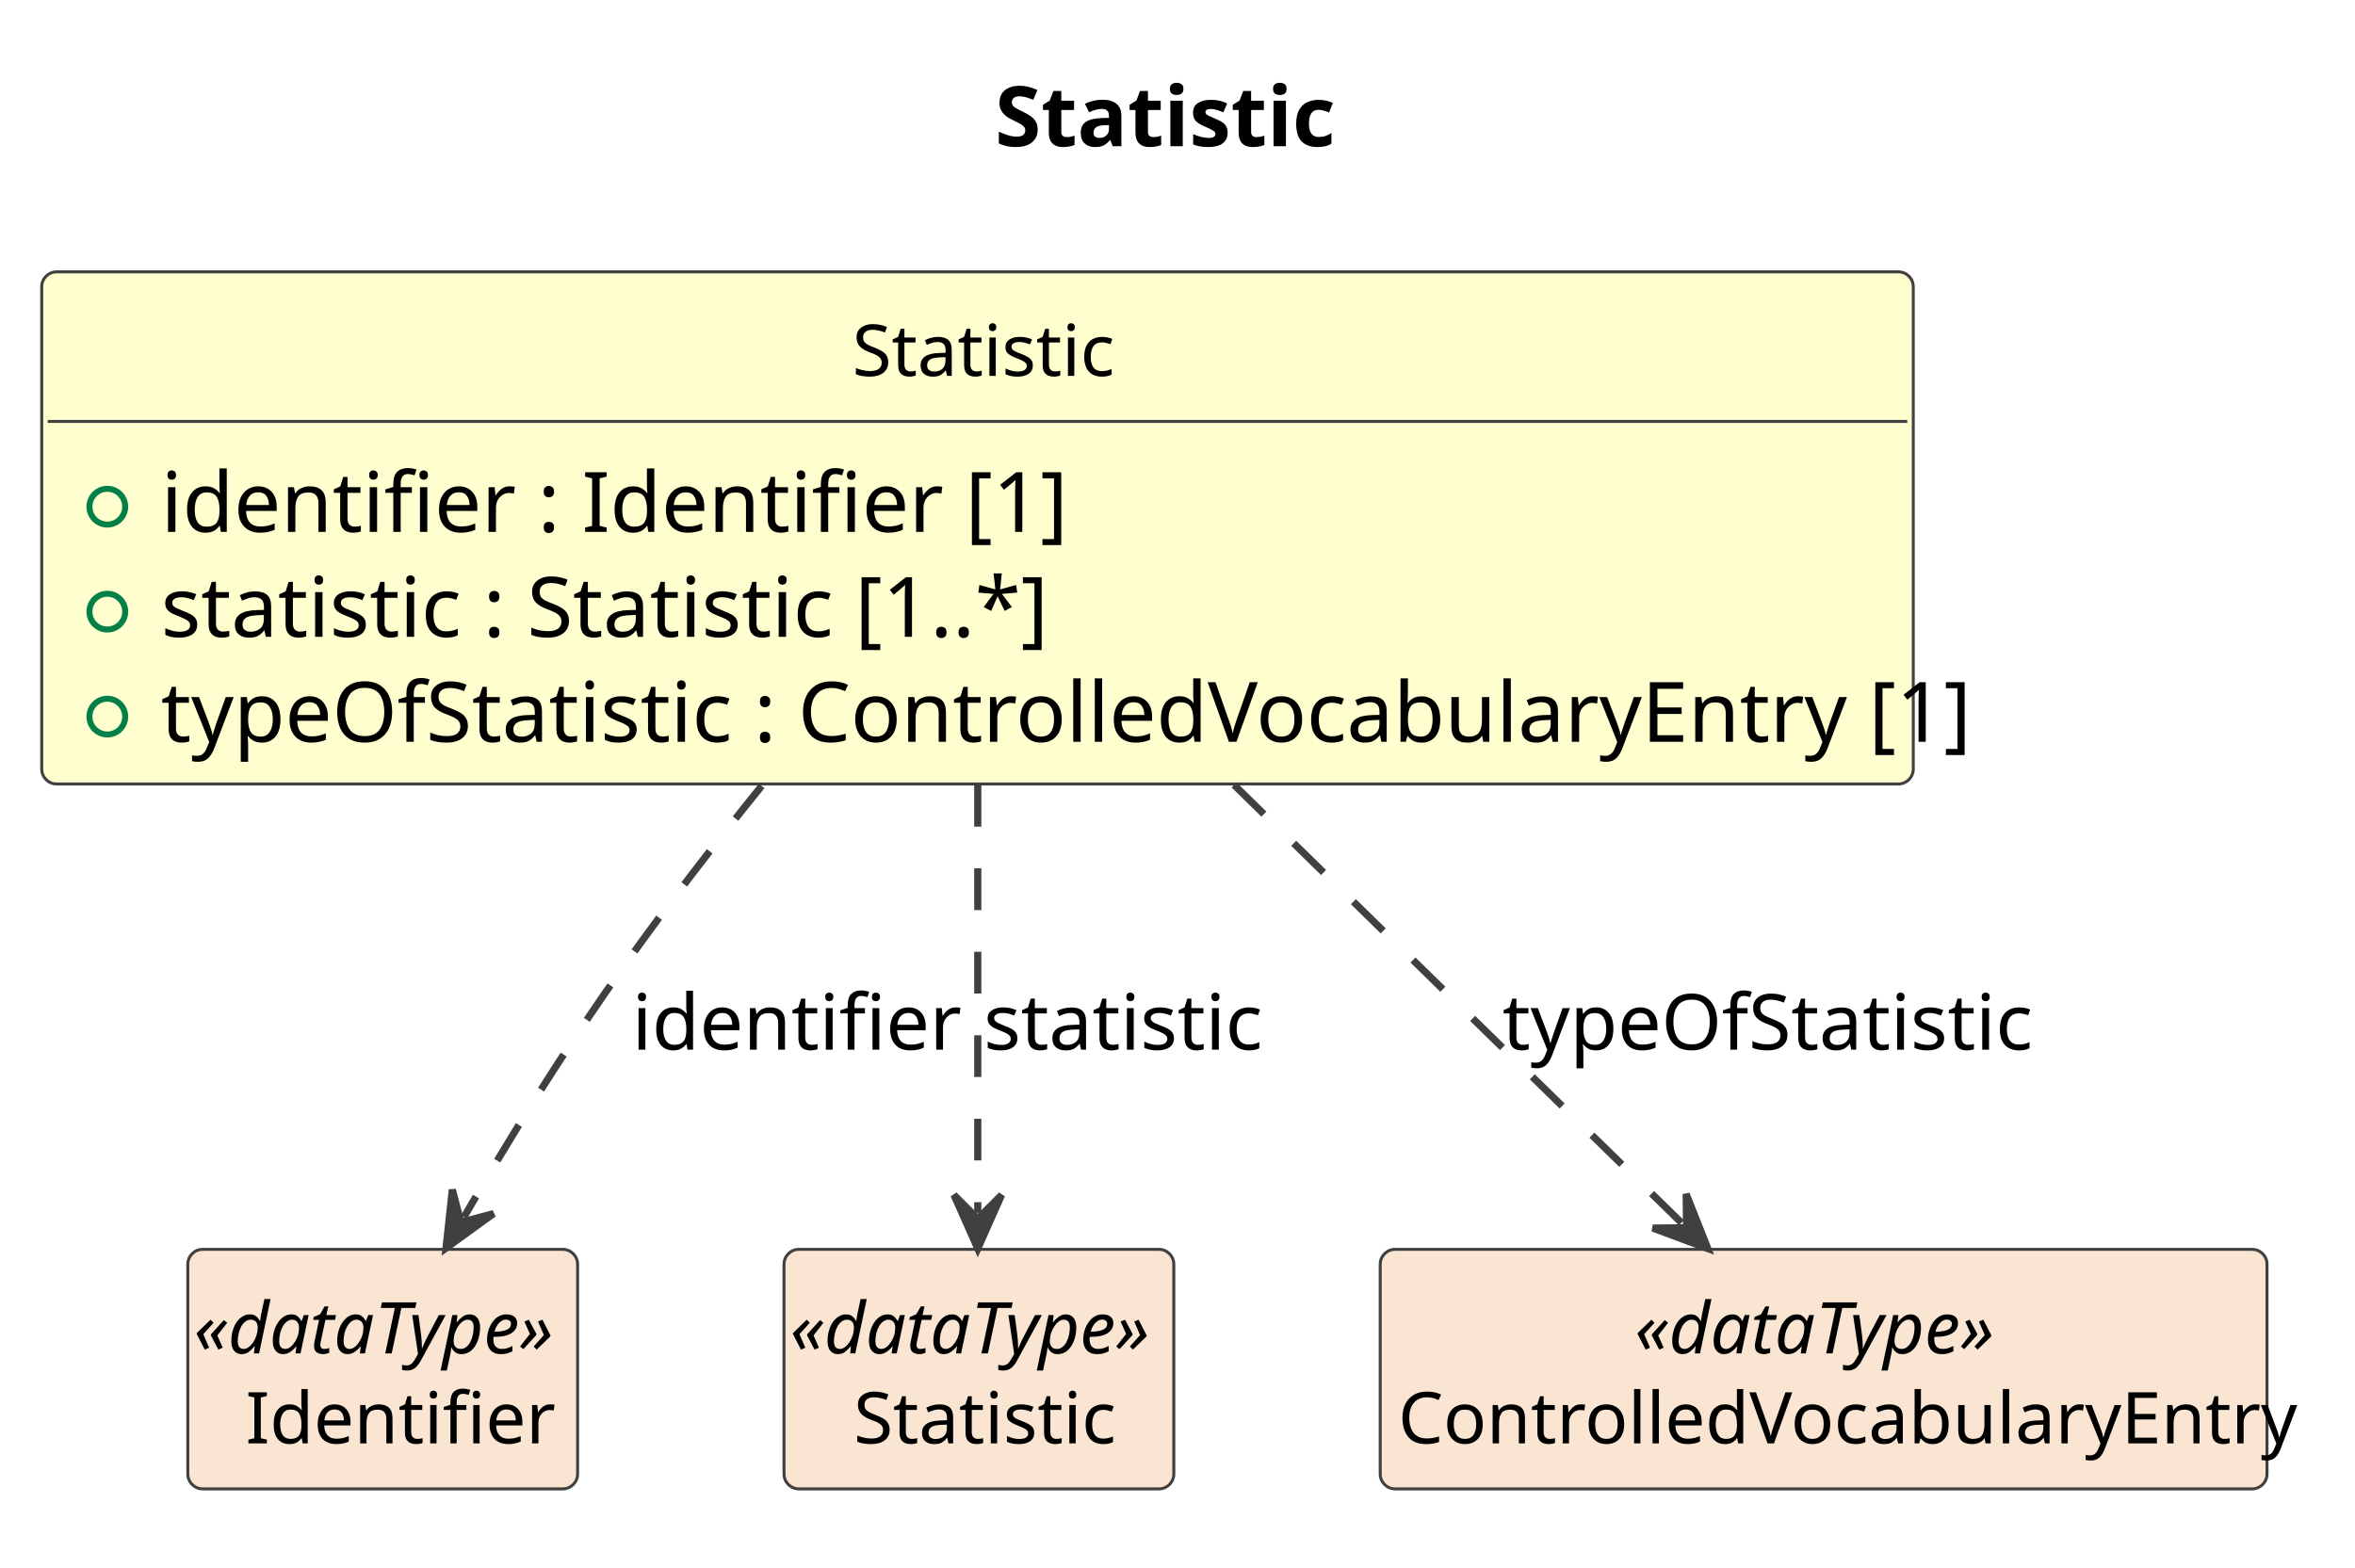
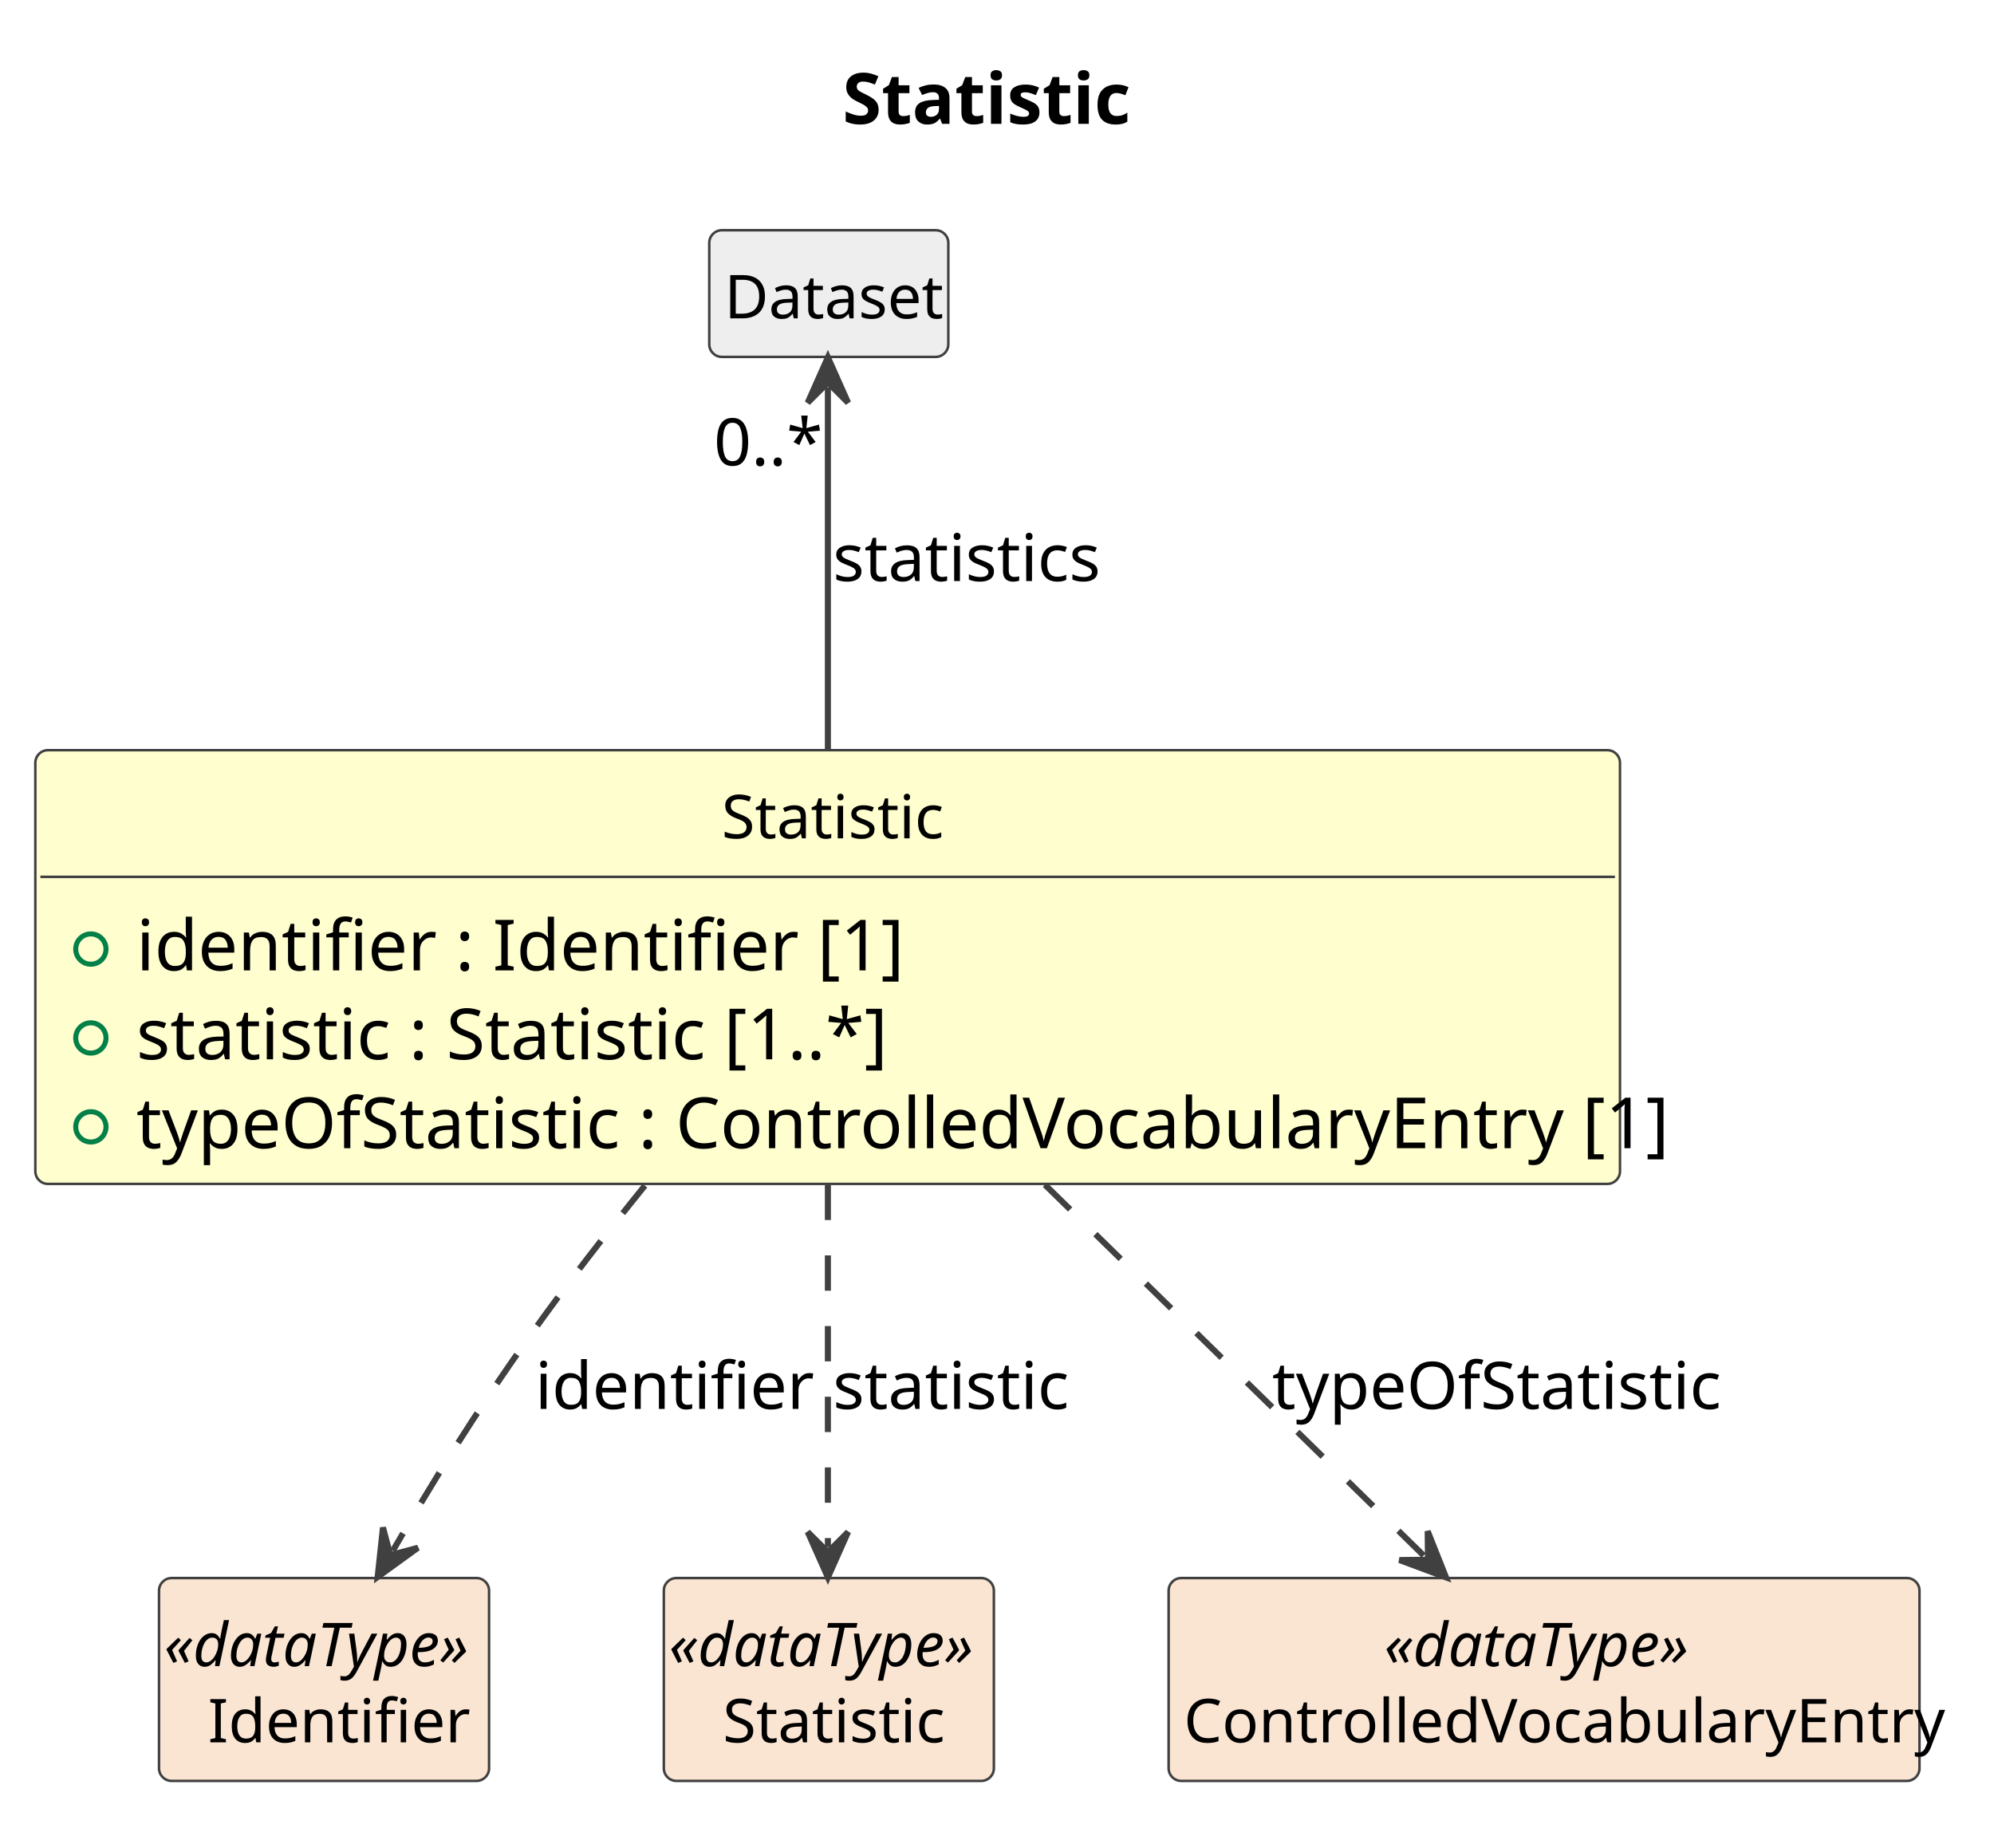
- <svg xmlns="http://www.w3.org/2000/svg" contentStyleType="text/css" data-diagram-type="CLASS" height="263px" preserveAspectRatio="none" style="width:395px;height:263px;background:#FFFFFF;" version="1.1" viewBox="0 0 395 263" width="395px" zoomAndPan="magnify">
+ <svg xmlns="http://www.w3.org/2000/svg" contentStyleType="text/css" data-diagram-type="CLASS" height="366px" preserveAspectRatio="none" style="width:395px;height:366px;background:#FFFFFF;" version="1.1" viewBox="0 0 395 366" width="395px" zoomAndPan="magnify">
  <defs />
  <g>
    <g class="title" data-source-line="1">
      <text fill="#000000" font-family="sans-serif" font-size="14" font-weight="700" lengthAdjust="spacing" textLength="54.462" x="166.889" y="24.533">Statistic</text>
    </g>
    <g class="entity" data-qualified-name="Statistic" data-source-line="12" id="ent0002">
-       <rect fill="#FEFECE" height="85.922" rx="2.5" ry="2.5" style="stroke:#404040;stroke-width:0.5;" width="313.909" x="7" y="45.609" />
-       <text fill="#000000" font-family="sans-serif" font-size="12" lengthAdjust="spacing" textLength="42.012" x="142.949" y="63.066">Statistic</text>
-       <line style="stroke:#404040;stroke-width:0.5;" x1="8" x2="319.909" y1="70.703" y2="70.703" />
+       <rect fill="#FEFECE" height="85.922" rx="2.5" ry="2.5" style="stroke:#404040;stroke-width:0.5;" width="313.909" x="7" y="148.609" />
+       <text fill="#000000" font-family="sans-serif" font-size="12" lengthAdjust="spacing" textLength="42.012" x="142.949" y="166.066">Statistic</text>
+       <line style="stroke:#404040;stroke-width:0.5;" x1="8" x2="319.909" y1="173.703" y2="173.703" />
      <g data-visibility-modifier="PUBLIC_FIELD">
-         <ellipse cx="18" cy="85.008" fill="none" rx="3" ry="3" style="stroke:#038048;stroke-width:1;" />
+         <ellipse cx="18" cy="188.008" fill="none" rx="3" ry="3" style="stroke:#038048;stroke-width:1;" />
      </g>
-       <text fill="#000000" font-family="sans-serif" font-size="14" lengthAdjust="spacing" textLength="137.737" x="27" y="89.236">identifier : Identifier [1]</text>
+       <text fill="#000000" font-family="sans-serif" font-size="14" lengthAdjust="spacing" textLength="137.737" x="27" y="192.236">identifier : Identifier [1]</text>
      <g data-visibility-modifier="PUBLIC_FIELD">
-         <ellipse cx="18" cy="102.617" fill="none" rx="3" ry="3" style="stroke:#038048;stroke-width:1;" />
+         <ellipse cx="18" cy="205.617" fill="none" rx="3" ry="3" style="stroke:#038048;stroke-width:1;" />
      </g>
-       <text fill="#000000" font-family="sans-serif" font-size="14" lengthAdjust="spacing" textLength="140.041" x="27" y="106.846">statistic : Statistic [1..*]</text>
+       <text fill="#000000" font-family="sans-serif" font-size="14" lengthAdjust="spacing" textLength="140.041" x="27" y="209.846">statistic : Statistic [1..*]</text>
      <g data-visibility-modifier="PUBLIC_FIELD">
-         <ellipse cx="18" cy="120.227" fill="none" rx="3" ry="3" style="stroke:#038048;stroke-width:1;" />
+         <ellipse cx="18" cy="223.227" fill="none" rx="3" ry="3" style="stroke:#038048;stroke-width:1;" />
      </g>
-       <text fill="#000000" font-family="sans-serif" font-size="14" lengthAdjust="spacing" textLength="287.909" x="27" y="124.455">typeOfStatistic : ControlledVocabularyEntry [1]</text>
+       <text fill="#000000" font-family="sans-serif" font-size="14" lengthAdjust="spacing" textLength="287.909" x="27" y="227.455">typeOfStatistic : ControlledVocabularyEntry [1]</text>
    </g>
-     <g class="entity" data-qualified-name="Identifier" data-source-line="17" id="ent0003">
-       <rect fill="#FAE5D3" height="40.188" rx="2.5" ry="2.5" style="stroke:#404040;stroke-width:0.5;" width="65.381" x="31.5" y="209.609" />
-       <text fill="#000000" font-family="sans-serif" font-size="12" font-style="italic" lengthAdjust="spacing" textLength="63.381" x="32.5" y="227.066">«dataType»</text>
-       <text fill="#000000" font-family="sans-serif" font-size="12" lengthAdjust="spacing" textLength="46.025" x="41.178" y="242.16">Identifier</text>
+     <g class="entity" data-qualified-name="Dataset" data-source-line="17" id="ent0003">
+       <rect fill="#EEEEEE" height="25.094" rx="2.5" ry="2.5" style="stroke:#404040;stroke-width:0.5;" width="47.355" x="140.5" y="45.609" />
+       <text fill="#000000" font-family="sans-serif" font-size="12" lengthAdjust="spacing" textLength="41.355" x="143.5" y="63.066">Dataset</text>
    </g>
-     <g class="entity" data-qualified-name="Statistic_x" data-source-line="19" id="ent0005">
-       <rect fill="#FAE5D3" height="40.188" rx="2.5" ry="2.5" style="stroke:#404040;stroke-width:0.5;" width="65.381" x="131.5" y="209.609" />
-       <text fill="#000000" font-family="sans-serif" font-size="12" font-style="italic" lengthAdjust="spacing" textLength="63.381" x="132.5" y="227.066">«dataType»</text>
-       <text fill="#000000" font-family="sans-serif" font-size="12" lengthAdjust="spacing" textLength="42.012" x="143.185" y="242.16">Statistic</text>
+     <g class="entity" data-qualified-name="Identifier" data-source-line="19" id="ent0005">
+       <rect fill="#FAE5D3" height="40.188" rx="2.5" ry="2.5" style="stroke:#404040;stroke-width:0.5;" width="65.381" x="31.5" y="312.609" />
+       <text fill="#000000" font-family="sans-serif" font-size="12" font-style="italic" lengthAdjust="spacing" textLength="63.381" x="32.5" y="330.066">«dataType»</text>
+       <text fill="#000000" font-family="sans-serif" font-size="12" lengthAdjust="spacing" textLength="46.025" x="41.178" y="345.16">Identifier</text>
    </g>
-     <g class="entity" data-qualified-name="ControlledVocabularyEntry" data-source-line="21" id="ent0007">
-       <rect fill="#FAE5D3" height="40.188" rx="2.5" ry="2.5" style="stroke:#404040;stroke-width:0.5;" width="148.74" x="231.5" y="209.609" />
-       <text fill="#000000" font-family="sans-serif" font-size="12" font-style="italic" lengthAdjust="spacing" textLength="63.381" x="274.18" y="227.066">«dataType»</text>
-       <text fill="#000000" font-family="sans-serif" font-size="12" lengthAdjust="spacing" textLength="142.74" x="234.5" y="242.16">ControlledVocabularyEntry</text>
+     <g class="entity" data-qualified-name="Statistic_x" data-source-line="21" id="ent0007">
+       <rect fill="#FAE5D3" height="40.188" rx="2.5" ry="2.5" style="stroke:#404040;stroke-width:0.5;" width="65.381" x="131.5" y="312.609" />
+       <text fill="#000000" font-family="sans-serif" font-size="12" font-style="italic" lengthAdjust="spacing" textLength="63.381" x="132.5" y="330.066">«dataType»</text>
+       <text fill="#000000" font-family="sans-serif" font-size="12" lengthAdjust="spacing" textLength="42.012" x="143.185" y="345.16">Statistic</text>
    </g>
-     <g class="link" data-entity-1="ent0002" data-entity-2="ent0003" data-link-type="dependency" data-source-line="18" id="lnk4">
-       <path codeLine="18" d="M127.75,131.869 C119.99,141.459 112.02,151.729 105,161.609 C93.94,177.169 85.73,190.559 77.82,204.199" fill="none" id="Statistic-to-Identifier" style="stroke:#404040;stroke-width:1.2;stroke-dasharray:7,7;" />
-       <polygon fill="#404040" points="74.81,209.389,82.785,203.61,77.318,205.064,75.865,199.597,74.81,209.389" style="stroke:#404040;stroke-width:1.2;" />
-       <text fill="#000000" font-family="sans-serif" font-size="13" lengthAdjust="spacing" textLength="49.137" x="106" y="176.105">identifier</text>
+     <g class="entity" data-qualified-name="ControlledVocabularyEntry" data-source-line="23" id="ent0009">
+       <rect fill="#FAE5D3" height="40.188" rx="2.5" ry="2.5" style="stroke:#404040;stroke-width:0.5;" width="148.74" x="231.5" y="312.609" />
+       <text fill="#000000" font-family="sans-serif" font-size="12" font-style="italic" lengthAdjust="spacing" textLength="63.381" x="274.18" y="330.066">«dataType»</text>
+       <text fill="#000000" font-family="sans-serif" font-size="12" lengthAdjust="spacing" textLength="142.74" x="234.5" y="345.16">ControlledVocabularyEntry</text>
+     </g>
+     <g class="link" data-entity-1="ent0003" data-entity-2="ent0002" data-link-type="dependency" data-source-line="18" id="lnk4">
+       <path codeLine="18" d="M164,76.779 C164,94.069 164,121.349 164,148.459" fill="none" id="Dataset-backto-Statistic" style="stroke:#404040;stroke-width:1.2;" />
+       <polygon fill="#404040" points="164,70.779,160,79.779,164,75.779,168,79.779,164,70.779" style="stroke:#404040;stroke-width:1.2;" />
+       <text fill="#000000" font-family="sans-serif" font-size="13" lengthAdjust="spacing" textLength="49.842" x="165" y="115.105">statistics</text>
+       <text fill="#000000" font-family="sans-serif" font-size="13" lengthAdjust="spacing" textLength="19.513" x="141.408" y="92.204">0..*</text>
    </g>
    <g class="link" data-entity-1="ent0002" data-entity-2="ent0005" data-link-type="dependency" data-source-line="20" id="lnk6">
-       <path codeLine="20" d="M164,131.689 C164,157.579 164,183.519 164,203.479" fill="none" id="Statistic-to-Statistic_x" style="stroke:#404040;stroke-width:1.2;stroke-dasharray:7,7;" />
-       <polygon fill="#404040" points="164,209.479,168,200.479,164,204.479,160,200.479,164,209.479" style="stroke:#404040;stroke-width:1.2;" />
-       <text fill="#000000" font-family="sans-serif" font-size="13" lengthAdjust="spacing" textLength="43.342" x="165" y="176.105">statistic</text>
+       <path codeLine="20" d="M127.75,234.869 C119.99,244.459 112.02,254.729 105,264.609 C93.94,280.169 85.73,293.559 77.82,307.199" fill="none" id="Statistic-to-Identifier" style="stroke:#404040;stroke-width:1.2;stroke-dasharray:7,7;" />
+       <polygon fill="#404040" points="74.81,312.389,82.785,306.61,77.318,308.064,75.865,302.597,74.81,312.389" style="stroke:#404040;stroke-width:1.2;" />
+       <text fill="#000000" font-family="sans-serif" font-size="13" lengthAdjust="spacing" textLength="49.137" x="106" y="279.104">identifier</text>
    </g>
    <g class="link" data-entity-1="ent0002" data-entity-2="ent0007" data-link-type="dependency" data-source-line="22" id="lnk8">
-       <path codeLine="22" d="M206.99,131.689 C233.44,157.579 261.772,185.322 282.162,205.282" fill="none" id="Statistic-to-ControlledVocabularyEntry" style="stroke:#404040;stroke-width:1.2;stroke-dasharray:7,7;" />
-       <polygon fill="#404040" points="286.45,209.479,282.817,200.325,282.877,205.982,277.221,206.042,286.45,209.479" style="stroke:#404040;stroke-width:1.2;" />
-       <text fill="#000000" font-family="sans-serif" font-size="13" lengthAdjust="spacing" textLength="83.808" x="252" y="176.105">typeOfStatistic</text>
+       <path codeLine="22" d="M164,234.689 C164,260.579 164,286.519 164,306.479" fill="none" id="Statistic-to-Statistic_x" style="stroke:#404040;stroke-width:1.2;stroke-dasharray:7,7;" />
+       <polygon fill="#404040" points="164,312.479,168,303.479,164,307.479,160,303.479,164,312.479" style="stroke:#404040;stroke-width:1.2;" />
+       <text fill="#000000" font-family="sans-serif" font-size="13" lengthAdjust="spacing" textLength="43.342" x="165" y="279.104">statistic</text>
+     </g>
+     <g class="link" data-entity-1="ent0002" data-entity-2="ent0009" data-link-type="dependency" data-source-line="24" id="lnk10">
+       <path codeLine="24" d="M206.99,234.689 C233.44,260.579 261.772,288.322 282.162,308.282" fill="none" id="Statistic-to-ControlledVocabularyEntry" style="stroke:#404040;stroke-width:1.2;stroke-dasharray:7,7;" />
+       <polygon fill="#404040" points="286.45,312.479,282.817,303.325,282.877,308.982,277.221,309.042,286.45,312.479" style="stroke:#404040;stroke-width:1.2;" />
+       <text fill="#000000" font-family="sans-serif" font-size="13" lengthAdjust="spacing" textLength="83.808" x="252" y="279.104">typeOfStatistic</text>
    </g>
  </g>
</svg>
